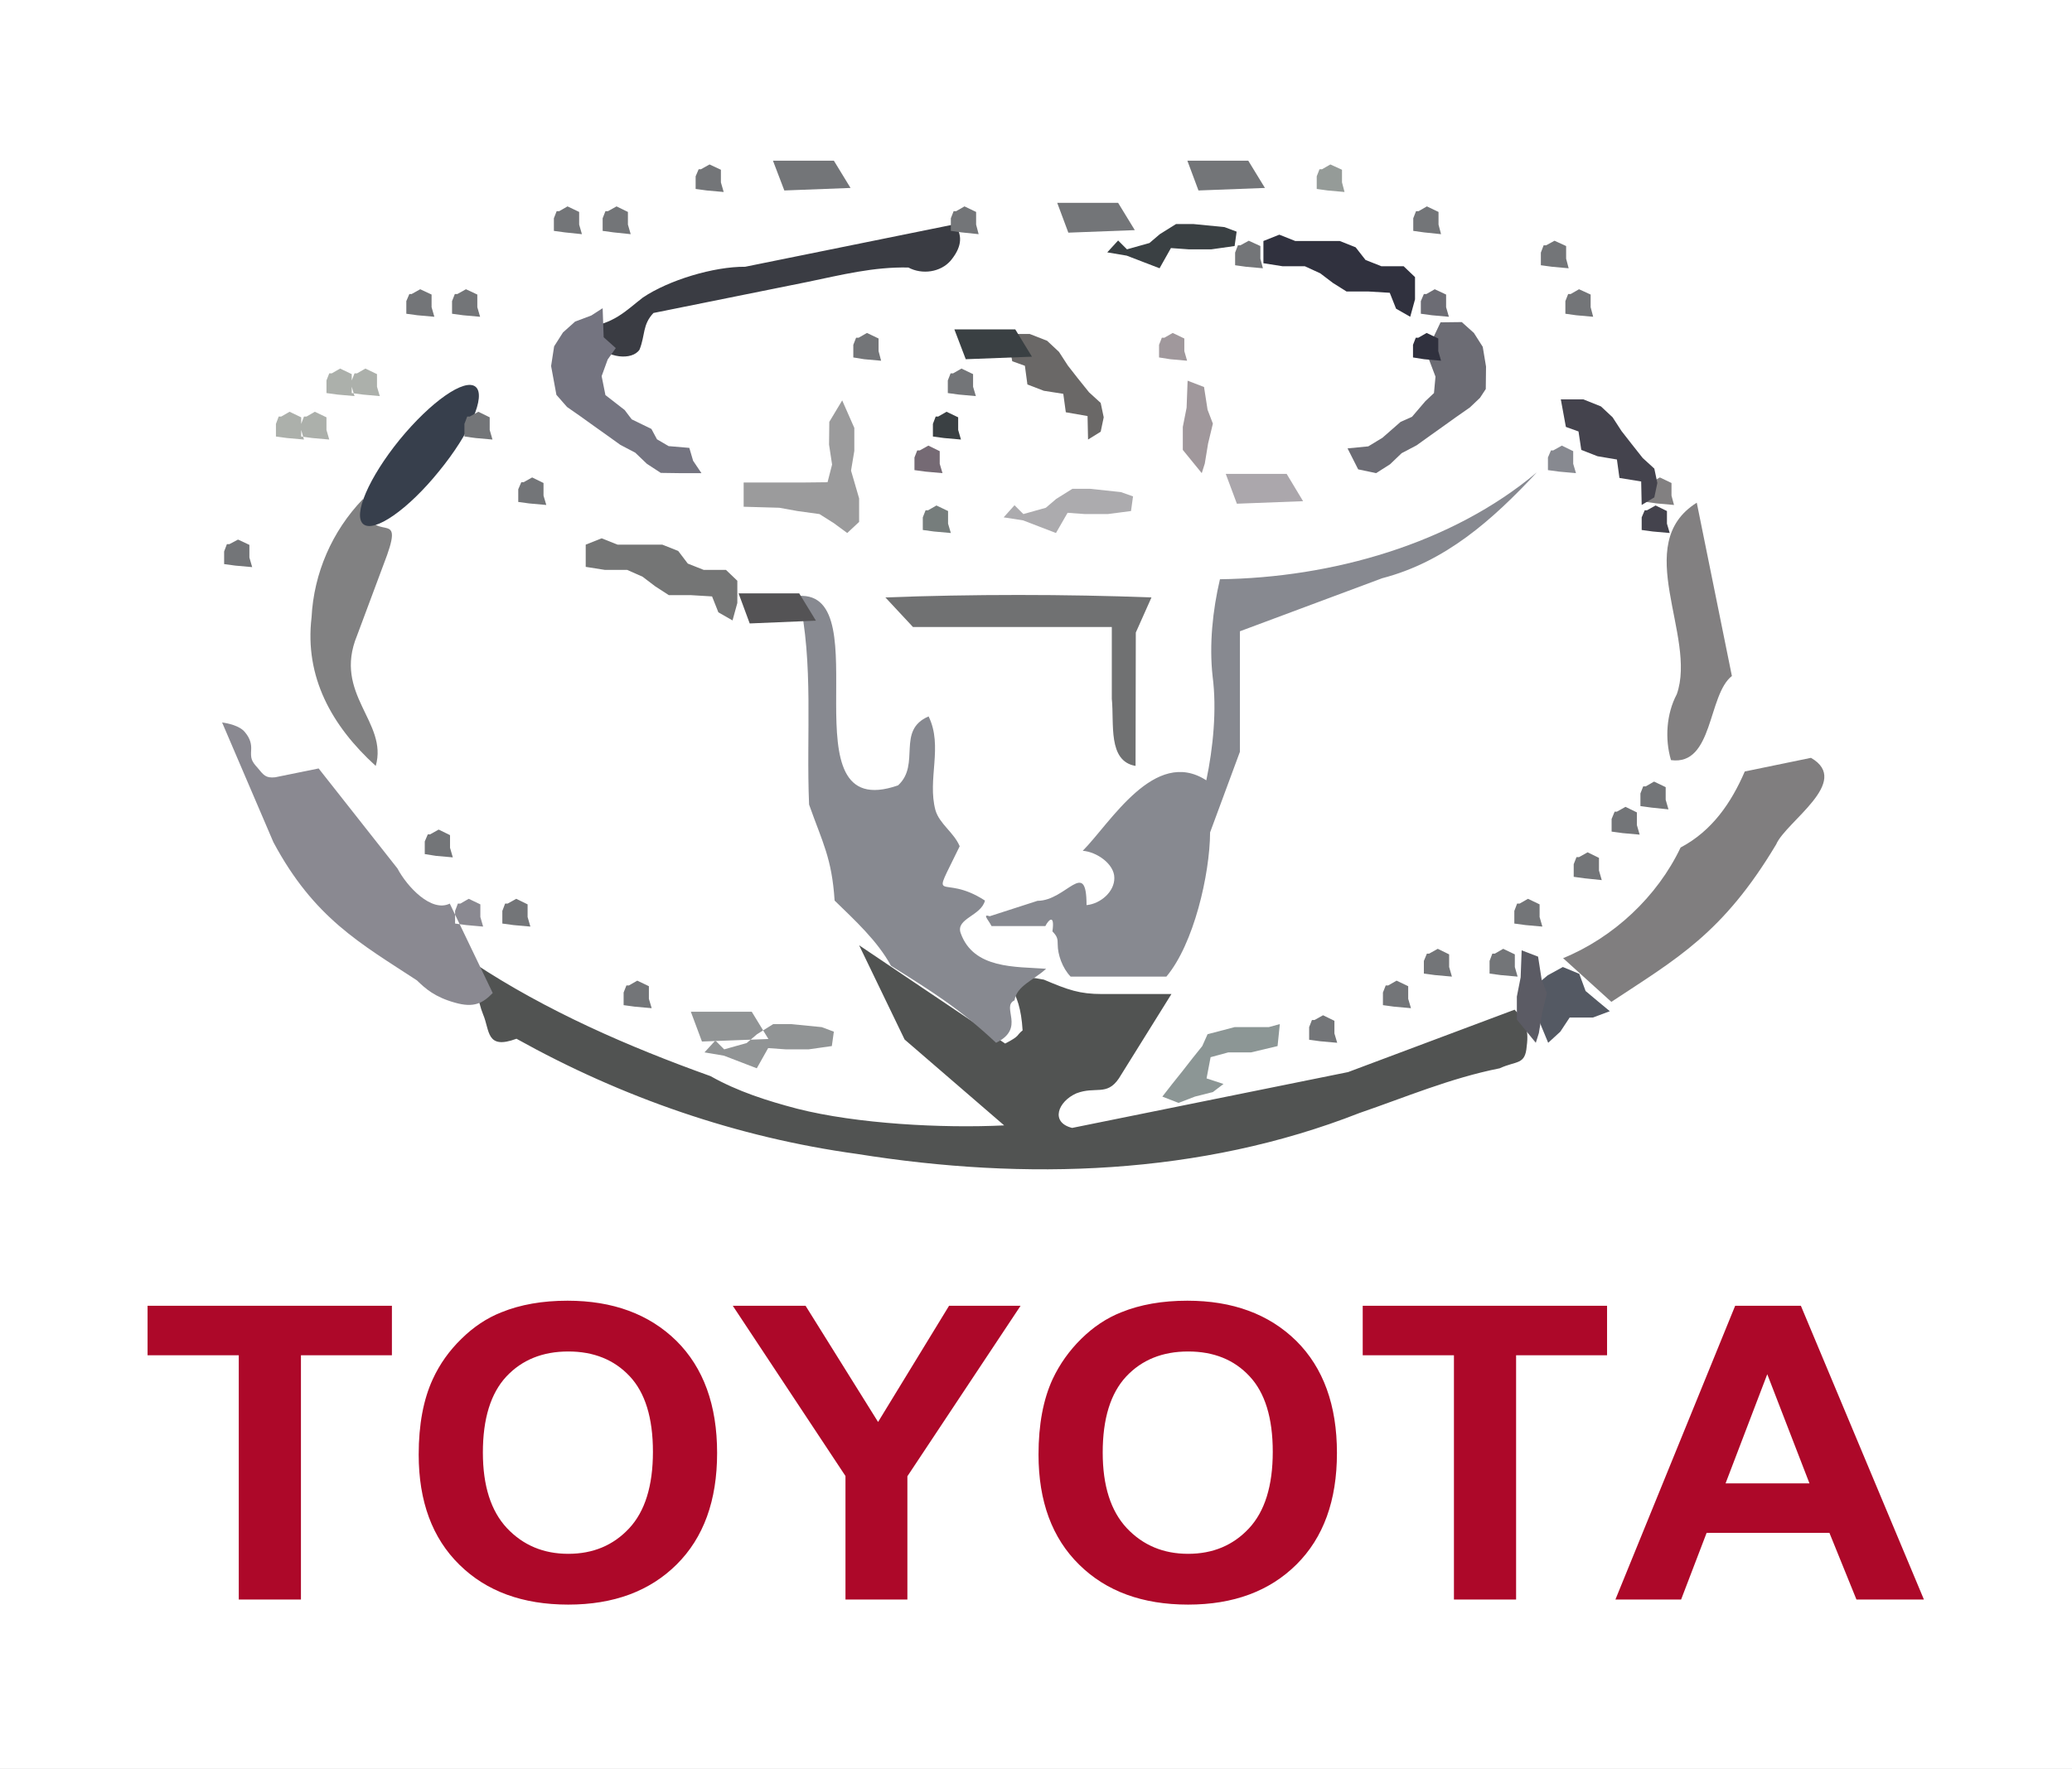
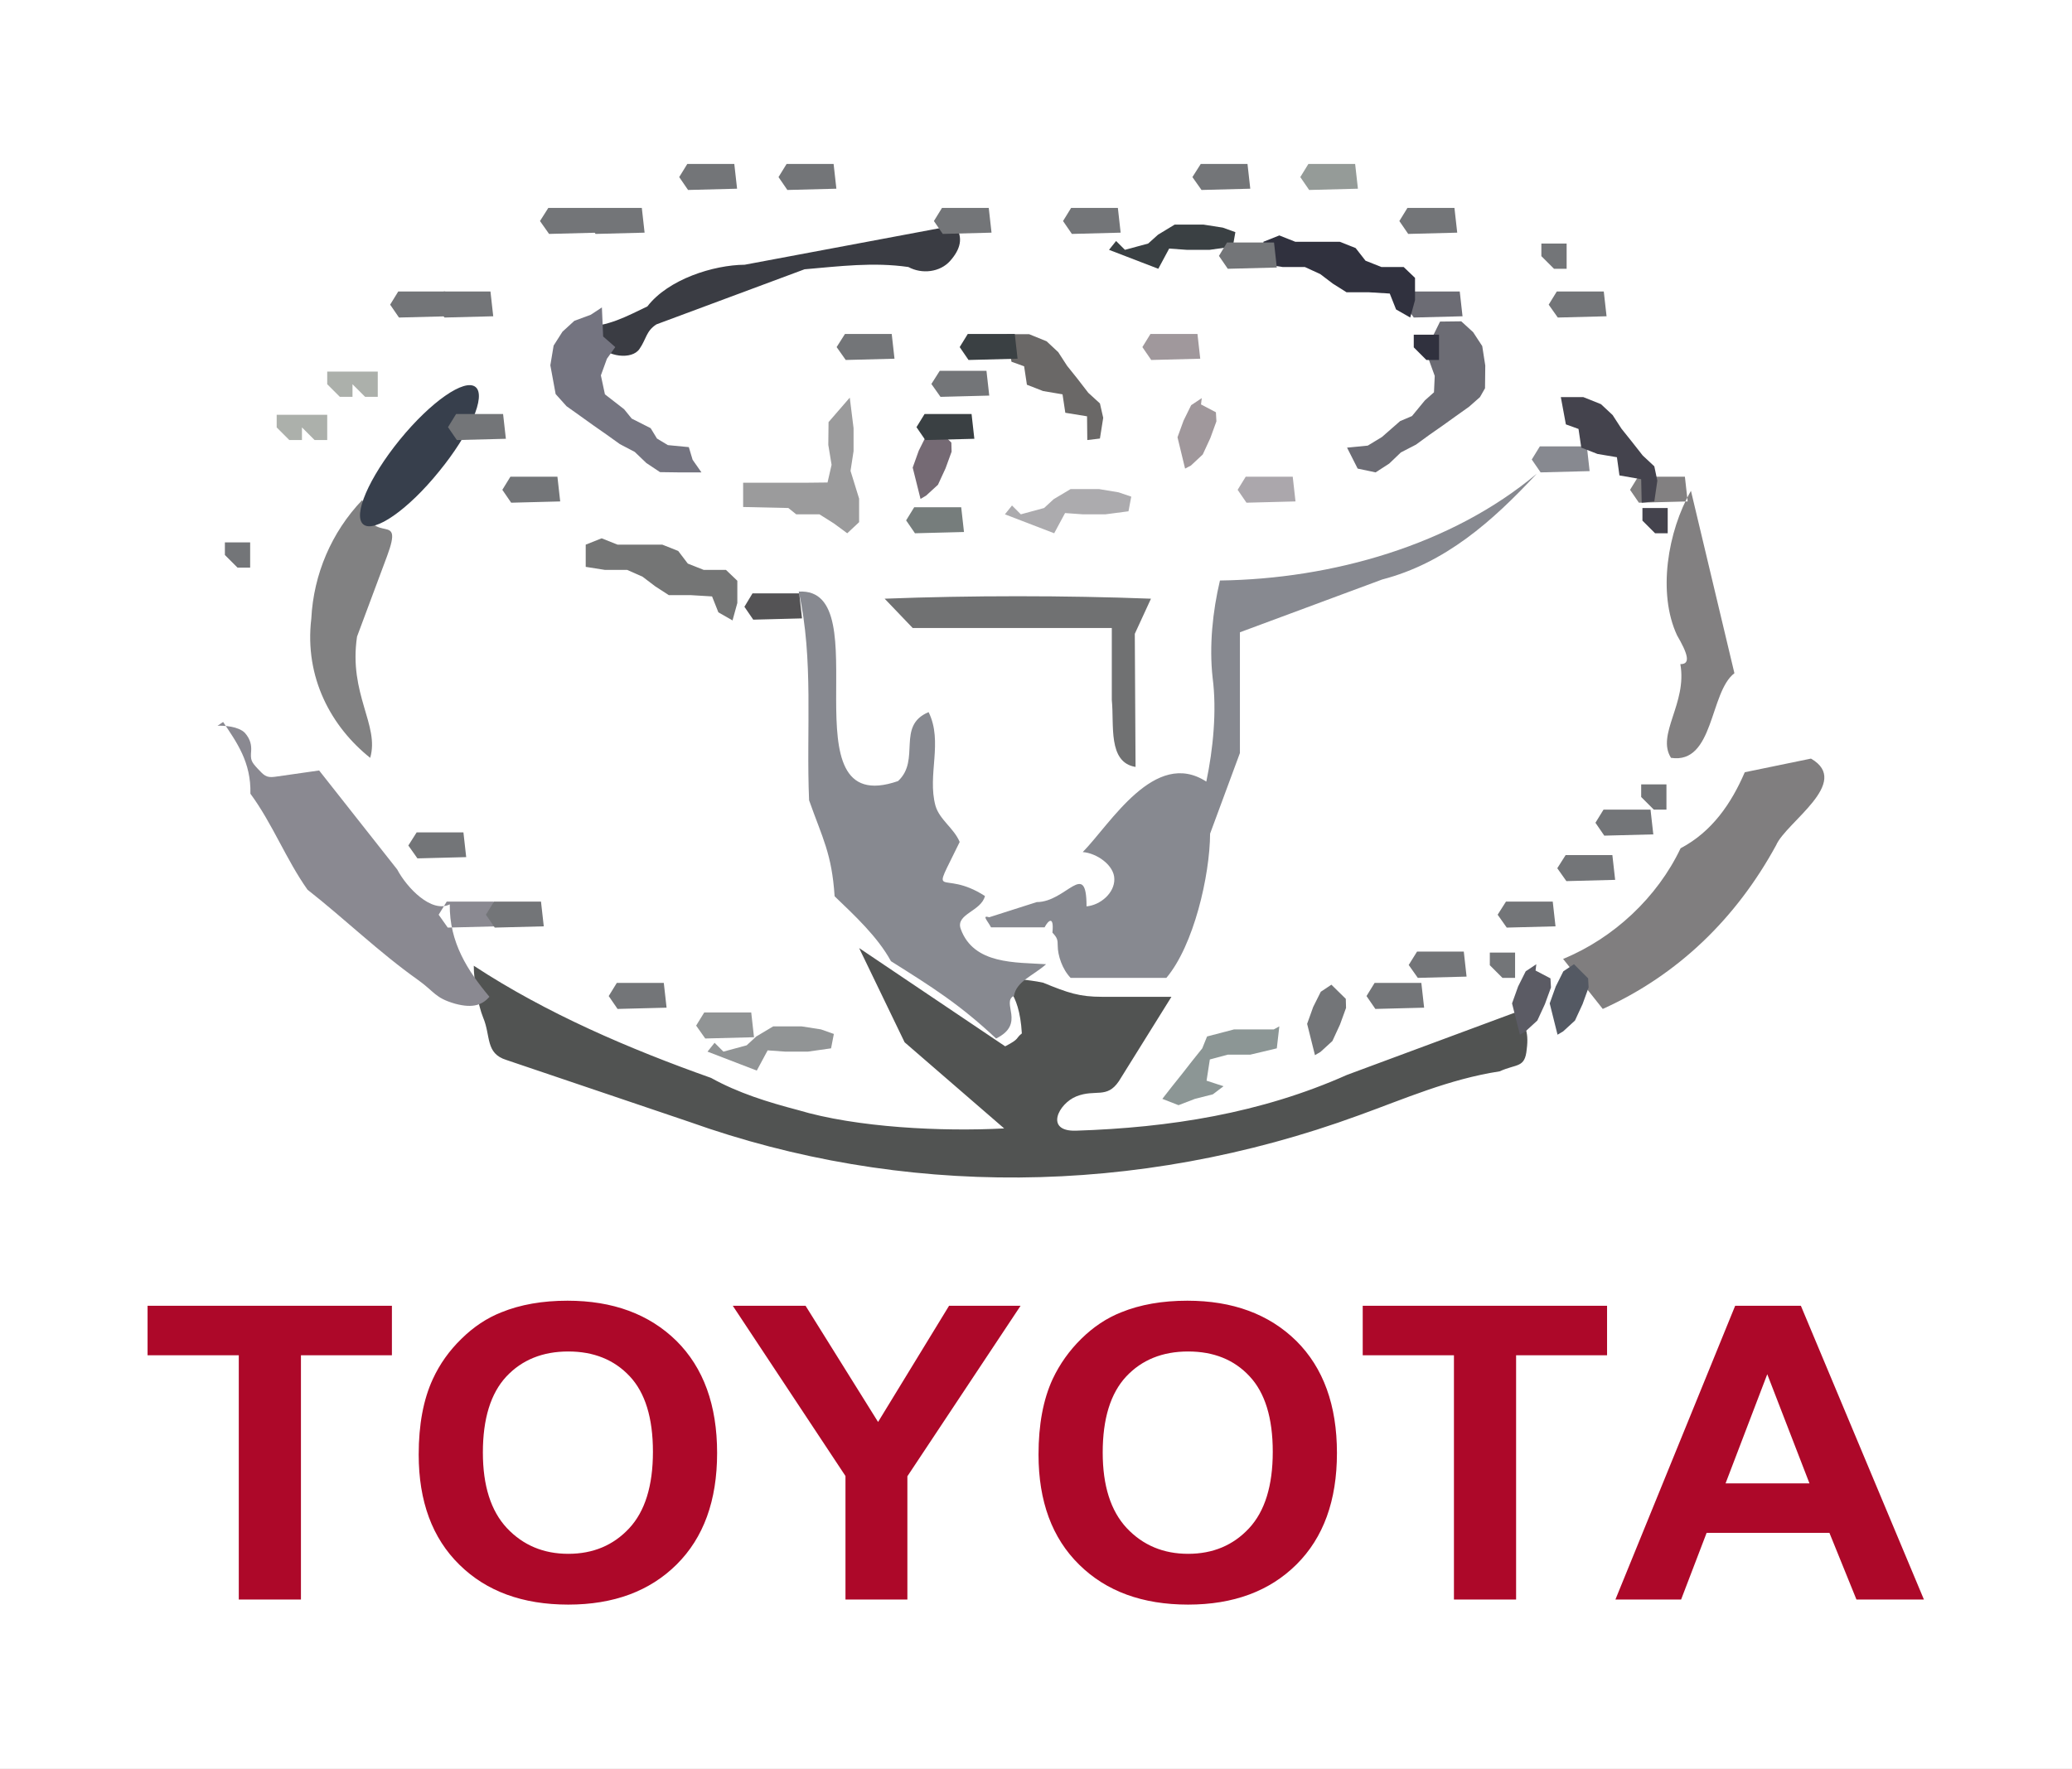
<svg xmlns="http://www.w3.org/2000/svg" viewBox="0 0 82 70" width="82" height="70">
  <rect width="100%" height="100%" fill="#ffffff" />
-   <path data-region="0" d="M47.44 6.36L49.40 6.36L50.06 7.44L47.43 7.54L46.99 6.36Z" fill="#737578" fill-rule="evenodd" />
-   <path data-region="1" d="M48.96 18.76L50.92 18.76L51.57 19.84L48.95 19.94L48.51 18.76Z" fill="#aba7ac" fill-rule="evenodd" />
-   <path data-region="2" d="M34.00 37.42L39.78 41.31C40.40 40.99 40.21 40.99 40.47 40.79C40.37 39.05 39.71 38.84 39.48 38.49C39.95 38.65 40.66 38.65 41.31 38.78C42.28 39.19 42.72 39.35 43.62 39.35L46.36 39.35L44.28 42.69C43.80 43.40 43.36 42.99 42.60 43.28C41.87 43.60 41.55 44.43 42.43 44.65L53.35 42.44L59.94 39.97C60.32 40.36 60.52 40.67 60.42 41.42C60.36 42.17 60.02 41.98 59.35 42.29C57.39 42.68 55.61 43.44 53.80 44.06C47.51 46.53 40.59 46.75 33.92 45.68C29.18 45.03 24.62 43.45 20.44 41.12C19.23 41.57 19.39 40.79 19.12 40.16C18.92 39.68 18.75 38.70 18.75 38.12C21.62 40.02 24.88 41.44 28.12 42.60C29.20 43.21 30.37 43.58 31.55 43.89C33.91 44.49 37.29 44.67 39.74 44.55L35.80 41.15L34.00 37.42Z" fill="#515352" fill-rule="evenodd" />
-   <path data-region="3" d="M31.61 23.59C34.88 23.39 30.98 32.68 35.54 31.09C36.45 30.26 35.46 28.91 36.75 28.36C37.33 29.55 36.69 30.84 37.02 32.07C37.18 32.62 37.75 32.95 37.98 33.50C36.78 35.99 37.23 34.51 38.98 35.65C38.83 36.26 37.81 36.36 38.02 36.94C38.53 38.37 40.20 38.26 41.40 38.35C40.90 38.81 40.24 39.02 40.15 39.60C39.60 39.86 40.61 40.70 39.42 41.28C37.97 39.92 36.88 39.25 35.26 38.23C34.73 37.25 33.82 36.42 33.03 35.65C32.92 33.96 32.55 33.35 32.02 31.85C31.90 29.06 32.21 26.30 31.61 23.59ZM39.24 36.66C39.11 36.40 38.86 36.17 39.17 36.27L41.06 35.66C42.20 35.66 43.00 33.94 43.00 35.83C43.55 35.78 44.11 35.30 44.10 34.75C44.10 34.20 43.40 33.72 42.85 33.68C43.95 32.57 45.70 29.57 47.74 30.89C48.01 29.61 48.16 28.08 47.99 26.78C47.85 25.53 47.99 24.16 48.28 22.93C52.70 22.87 57.44 21.54 60.82 18.70C59.06 20.59 57.20 22.24 54.70 22.89L49.07 24.99L49.07 29.76L47.89 32.95C47.88 34.62 47.24 37.38 46.16 38.66L42.37 38.66C42.04 38.32 41.86 37.78 41.86 37.40C41.86 37.15 41.84 37.07 41.65 36.87C41.75 36.17 41.50 36.40 41.37 36.66L39.24 36.66ZM61.38 17.83L61.47 17.83L61.81 17.64L62.26 17.86L62.26 18.36L62.37 18.73L61.70 18.67L61.26 18.61L61.26 18.11Z" fill="#878990" fill-rule="evenodd" />
-   <path data-region="4" d="M8.79 28.60C9.02 28.63 9.49 28.73 9.69 28.98C9.92 29.25 9.95 29.48 9.94 29.68C9.92 30.01 9.94 30.12 10.19 30.39C10.43 30.68 10.51 30.81 10.89 30.77L12.61 30.42L15.73 34.38C16.11 35.10 17.07 36.13 17.80 35.77L19.50 39.31C19.11 39.71 18.76 39.91 18.00 39.69C17.21 39.47 16.84 39.14 16.50 38.81C14.27 37.35 12.43 36.35 10.82 33.34L8.79 28.60ZM18.12 35.77L18.22 35.77L18.55 35.58L19.01 35.80L19.01 36.30L19.12 36.68L18.45 36.62L18.01 36.56L18.01 36.06Z" fill="#8a8991" fill-rule="evenodd" />
-   <path data-region="5" d="M71.67 30.00C73.30 30.94 70.68 32.52 70.29 33.43C68.18 36.96 66.34 37.96 63.77 39.66L61.86 37.93C63.86 37.11 65.59 35.49 66.51 33.55C67.76 32.89 68.52 31.77 69.05 30.54L71.67 30.00Z" fill="#807e7f" fill-rule="evenodd" />
-   <path data-region="6" d="M37.78 8.88C38.15 9.37 38.01 9.85 37.62 10.32C37.22 10.78 36.49 10.88 35.95 10.59C34.57 10.56 33.31 10.88 31.96 11.16L25.86 12.39C25.42 12.86 25.54 13.26 25.31 13.84C25.02 14.28 24.02 14.18 23.61 13.61L23.11 12.95C24.27 12.87 24.80 12.27 25.44 11.78C26.46 11.09 28.25 10.55 29.49 10.56L37.78 8.88Z" fill="#3a3c43" fill-rule="evenodd" />
-   <path data-region="7" d="M44.94 30.32C43.83 30.13 44.10 28.64 44.00 27.66L44.00 24.82L36.13 24.82L35.04 23.65C38.42 23.52 42.19 23.52 45.57 23.65L44.95 25.04L44.94 30.32Z" fill="#707172" fill-rule="evenodd" />
-   <path data-region="8" d="M65.26 19.09L65.36 19.09L65.69 18.90L66.15 19.12L66.15 19.62L66.25 19.99L65.58 19.93L65.15 19.87L65.15 19.37ZM68.54 26.76C67.58 27.51 67.81 30.32 66.13 30.09C65.88 29.25 65.95 28.25 66.36 27.48C67.17 25.18 64.53 21.54 67.15 19.90L68.54 26.76Z" fill="#828081" fill-rule="evenodd" />
-   <path data-region="9" d="M14.38 19.77L14.42 19.94C14.71 21.65 15.99 20.08 15.32 21.97L14.13 25.16C13.17 27.49 15.37 28.58 14.87 30.32C13.12 28.73 12.05 26.79 12.33 24.44C12.42 22.69 13.14 21.03 14.36 19.76Z" fill="#818182" fill-rule="evenodd" />
-   <path data-region="10" d="M53.33 17.75L54.15 17.67L54.71 17.33L55.43 16.70L55.88 16.50L56.41 15.88L56.75 15.56L56.81 14.91L56.56 14.25L56.24 13.79L56.72 13.37L57.01 12.76L57.85 12.75L58.33 13.18L58.68 13.73L58.81 14.51L58.80 15.40L58.57 15.75L58.17 16.13L57.64 16.50L57.11 16.88L56.59 17.25L56.06 17.63L55.47 17.94L55.01 18.38L54.46 18.73L53.75 18.58L53.33 17.75ZM56.35 11.64L56.45 11.64L56.78 11.45L57.23 11.66L57.23 12.16L57.34 12.54L56.67 12.48L56.23 12.42L56.23 11.92Z" fill="#6c6c74" fill-rule="evenodd" />
-   <path data-region="11" d="M21.93 13.71L22.28 13.16L22.76 12.73L23.40 12.49L23.85 12.20L23.89 13.35L24.37 13.78L24.05 14.23L23.81 14.89L23.96 15.64L24.72 16.23L25.00 16.60L25.78 16.98L26.00 17.39L26.46 17.66L27.28 17.73L27.43 18.24L27.76 18.73L26.86 18.73L26.15 18.72L25.60 18.36L25.14 17.92L24.55 17.61L24.02 17.23L23.50 16.86L22.97 16.48L22.44 16.11L22.02 15.63L21.81 14.49L21.93 13.71Z" fill="#747480" fill-rule="evenodd" />
-   <path data-region="12" d="M17.37 18.66C16.15 20.17 14.81 21.10 14.38 20.75C13.95 20.40 14.60 18.90 15.82 17.40C17.05 15.90 18.39 14.96 18.82 15.31C19.25 15.66 18.60 17.16 17.37 18.66Z" fill="#373f4c" fill-rule="evenodd" />
-   <path data-region="13" d="M61.77 15.81L62.66 15.81L63.36 16.09L63.82 16.52L64.17 17.06L64.56 17.56L65.01 18.13L65.47 18.55L65.59 19.12L65.47 19.69L64.97 19.99L64.95 19.06L64.09 18.92L63.99 18.19L63.22 18.06L62.58 17.81L62.47 17.08L61.97 16.90ZM65.09 20.20L65.18 20.20L65.52 20.01L65.97 20.23L65.97 20.73L66.08 21.10L65.41 21.04L64.97 20.98L64.97 20.48Z" fill="#44434d" fill-rule="evenodd" />
-   <path data-region="14" d="M50.00 9.54L50.63 9.29L51.26 9.54L52.14 9.54L53.02 9.54L53.65 9.79L54.04 10.29L54.67 10.54L55.55 10.54L56.00 10.97L56.00 11.85L55.81 12.54L55.25 12.22L55.00 11.59L54.17 11.54L53.29 11.54L52.75 11.20L52.25 10.82L51.64 10.54L50.76 10.54L50.00 10.42L50.00 9.54ZM56.03 13.37L56.13 13.37L56.46 13.18L56.92 13.40L56.92 13.90L57.03 14.28L56.36 14.22L55.92 14.15L55.92 13.65Z" fill="#30313e" fill-rule="evenodd" />
+   <path data-region="0" d="M47.52 6.49L49.37 6.49L49.48 7.47L47.55 7.52L47.19 7.01Z" fill="#737578" fill-rule="evenodd" />
+   <path data-region="1" d="M49.30 18.87L51.16 18.87L51.27 19.85L49.33 19.90L48.98 19.39Z" fill="#aba7ac" fill-rule="evenodd" />
+   <path data-region="2" d="M34.00 37.53L39.78 41.42C40.38 41.11 40.18 41.11 40.44 40.91C40.34 39.17 39.68 38.96 39.45 38.60C39.93 38.76 40.64 38.76 41.28 38.90C42.28 39.31 42.72 39.46 43.62 39.46L46.36 39.46L44.28 42.80C43.80 43.51 43.36 43.10 42.60 43.40C41.88 43.69 41.34 44.79 42.57 44.76C46.30 44.64 49.90 44.07 53.31 42.55L59.94 40.09C60.32 40.48 60.52 40.78 60.42 41.54C60.35 42.29 60.03 42.10 59.35 42.41C57.34 42.72 55.58 43.50 53.78 44.15C44.93 47.39 35.63 47.39 27.28 44.41L20.04 41.96C19.20 41.70 19.43 41.01 19.12 40.28C18.92 39.79 18.75 38.82 18.75 38.23C21.63 40.12 24.90 41.52 28.14 42.67C29.22 43.27 30.39 43.63 31.57 43.94C33.90 44.64 37.29 44.80 39.74 44.67L35.80 41.26L34.00 37.53Z" fill="#515352" fill-rule="evenodd" />
+   <path data-region="3" d="M31.61 23.42C34.88 23.22 30.98 32.50 35.54 30.92C36.45 30.08 35.46 28.73 36.75 28.19C37.33 29.37 36.69 30.67 37.02 31.89C37.18 32.45 37.75 32.78 37.98 33.33C36.78 35.81 37.23 34.34 38.98 35.47C38.83 36.08 37.81 36.18 38.02 36.77C38.53 38.19 40.20 38.09 41.40 38.17C40.88 38.63 40.22 38.85 40.13 39.42C39.60 39.68 40.61 40.53 39.42 41.11C37.97 39.75 36.88 39.07 35.26 38.05C34.73 37.08 33.82 36.24 33.03 35.48C32.92 33.79 32.55 33.18 32.02 31.68C31.90 28.89 32.21 26.12 31.61 23.42ZM39.22 36.71C39.08 36.44 38.84 36.22 39.15 36.31L41.03 35.71C42.20 35.71 43.00 33.99 43.00 35.88C43.55 35.83 44.11 35.35 44.10 34.80C44.10 34.25 43.40 33.77 42.85 33.73C43.95 32.61 45.70 29.62 47.74 30.94C48.01 29.66 48.16 28.13 47.99 26.83C47.85 25.58 47.99 24.20 48.28 22.98C52.70 22.92 57.44 21.59 60.82 18.75C59.06 20.64 57.20 22.29 54.70 22.94L49.07 25.03L49.07 29.81L47.89 33.00C47.88 34.67 47.24 37.43 46.16 38.71L42.37 38.71C42.04 38.37 41.86 37.82 41.86 37.44C41.86 37.20 41.84 37.12 41.65 36.92C41.72 36.22 41.48 36.44 41.34 36.71L39.22 36.71ZM60.94 17.67L62.80 17.67L62.91 18.65L60.97 18.70L60.62 18.19Z" fill="#878990" fill-rule="evenodd" />
+   <path data-region="4" d="M8.61 28.73C8.87 28.72 9.43 28.75 9.69 29.01C9.93 29.28 9.95 29.53 9.94 29.72C9.91 30.08 9.94 30.15 10.19 30.42C10.44 30.68 10.52 30.80 10.88 30.75L12.63 30.50L15.72 34.42C16.10 35.14 17.07 36.16 17.80 35.80C17.78 37.31 18.51 38.43 19.37 39.46C19.11 39.75 18.76 39.94 18.00 39.73C17.21 39.50 17.21 39.27 16.54 38.79C14.99 37.69 13.66 36.39 12.17 35.22C11.32 34.02 10.78 32.60 9.91 31.42C9.94 30.17 9.37 29.39 8.83 28.58ZM17.68 35.69L19.54 35.69L19.65 36.67L17.72 36.72L17.36 36.21Z" fill="#8a8991" fill-rule="evenodd" />
+   <path data-region="5" d="M71.67 30.03C73.30 30.97 70.68 32.55 70.29 33.46C68.72 36.34 66.42 38.59 63.43 39.94L61.86 37.96C63.86 37.14 65.59 35.52 66.51 33.58C67.76 32.92 68.52 31.80 69.05 30.57L71.67 30.03Z" fill="#807e7f" fill-rule="evenodd" />
+   <path data-region="6" d="M37.79 8.92C38.15 9.41 38.00 9.88 37.60 10.33C37.20 10.78 36.48 10.86 35.95 10.57C34.56 10.37 33.24 10.54 31.84 10.66L25.98 12.84C25.57 13.10 25.58 13.42 25.31 13.81C25.02 14.25 24.02 14.15 23.61 13.58L23.09 12.93C24.06 12.94 24.82 12.51 25.62 12.13C26.45 11.05 28.24 10.49 29.47 10.48L37.79 8.92Z" fill="#3a3c43" fill-rule="evenodd" />
+   <path data-region="7" d="M44.94 30.36C43.83 30.18 44.10 28.68 44.00 27.71L44.00 24.86L36.12 24.86L35.01 23.70C38.39 23.57 42.17 23.57 45.55 23.70L44.91 25.09L44.94 30.36Z" fill="#707172" fill-rule="evenodd" />
+   <path data-region="8" d="M64.83 18.87L66.68 18.87L66.79 19.85L64.86 19.90L64.51 19.39ZM68.64 26.65C67.65 27.40 67.84 30.26 66.13 30.00C65.54 29.07 66.78 27.84 66.50 26.29C66.94 26.30 66.77 25.84 66.37 25.15C65.59 23.48 66.00 21.03 66.92 19.43L68.64 26.65Z" fill="#828081" fill-rule="evenodd" />
+   <path data-region="9" d="M14.35 19.82L14.41 19.98C14.72 21.69 16.01 20.15 15.32 22.01L14.13 25.20C13.79 27.48 15.03 28.71 14.65 30.00C13.12 28.78 12.04 26.83 12.32 24.49C12.41 22.73 13.12 21.07 14.33 19.80Z" fill="#818182" fill-rule="evenodd" />
+   <path data-region="10" d="M53.31 17.72L54.13 17.64L54.69 17.30L55.41 16.67L55.88 16.47L56.39 15.85L56.75 15.53L56.78 14.88L56.54 14.22L56.22 13.76L56.69 13.34L56.99 12.73L57.83 12.72L58.30 13.15L58.66 13.70L58.78 14.47L58.77 15.37L58.57 15.72L58.14 16.10L57.62 16.47L57.09 16.85L56.56 17.22L56.04 17.60L55.44 17.91L54.98 18.35L54.44 18.70L53.73 18.55L53.31 17.72ZM55.92 11.54L57.77 11.54L57.88 12.52L55.95 12.57L55.59 12.06Z" fill="#6c6c74" fill-rule="evenodd" />
+   <path data-region="11" d="M21.91 13.68L22.26 13.13L22.73 12.70L23.38 12.46L23.82 12.17L23.87 13.32L24.35 13.74L24.02 14.20L23.78 14.86L23.94 15.61L24.70 16.20L25.00 16.57L25.75 16.95L26.00 17.36L26.43 17.62L27.26 17.70L27.41 18.20L27.76 18.70L26.86 18.70L26.12 18.69L25.58 18.33L25.12 17.89L24.53 17.58L24.00 17.20L23.47 16.83L22.94 16.45L22.42 16.08L21.99 15.60L21.78 14.46L21.91 13.68Z" fill="#747480" fill-rule="evenodd" />
+   <path data-region="12" d="M17.37 18.67C16.15 20.18 14.81 21.11 14.38 20.76C13.95 20.41 14.60 18.91 15.82 17.41C17.05 15.90 18.39 14.97 18.82 15.32C19.25 15.67 18.60 17.17 17.37 18.67Z" fill="#373f4c" fill-rule="evenodd" />
+   <path data-region="13" d="M61.77 15.72L62.66 15.72L63.36 16.00L63.82 16.43L64.17 16.97L64.57 17.47L65.01 18.03L65.47 18.46L65.59 19.03L65.47 19.85L64.97 19.90L64.95 18.97L64.09 18.82L63.99 18.10L63.22 17.97L62.58 17.72L62.47 16.98L61.97 16.80ZM65.00 20.11L65.50 20.11L66.00 20.11L66.00 20.61L66.00 21.11L65.50 21.11L65.25 20.86L65.00 20.61L65.00 20.11Z" fill="#44434d" fill-rule="evenodd" />
+   <path data-region="14" d="M50.00 9.57L50.63 9.32L51.26 9.57L52.14 9.57L53.02 9.57L53.65 9.82L54.04 10.32L54.67 10.57L55.55 10.57L56.00 11.00L56.00 11.88L55.81 12.57L55.25 12.25L55.00 11.62L54.17 11.57L53.29 11.57L52.75 11.23L52.25 10.85L51.64 10.57L50.76 10.57L50.00 10.45L50.00 9.57ZM55.95 13.25L56.45 13.25L56.95 13.25L56.95 13.75L56.95 14.25L56.45 14.25L56.20 14.00L55.95 13.75L55.95 13.25Z" fill="#30313e" fill-rule="evenodd" />
  <path data-region="15" d="M23.18 21.56L23.81 21.31L24.44 21.56L25.32 21.56L26.21 21.56L26.84 21.81L27.22 22.31L27.85 22.56L28.73 22.56L29.18 22.99L29.18 23.87L28.99 24.56L28.43 24.24L28.18 23.61L27.35 23.56L26.47 23.56L25.93 23.21L25.43 22.83L24.82 22.56L23.94 22.56L23.18 22.44L23.18 21.56Z" fill="#747575" fill-rule="evenodd" />
-   <path data-region="16" d="M29.43 19.10L31.27 19.10L31.84 19.10L32.75 19.09L32.93 18.39L32.81 17.60L32.82 16.70L33.33 15.85L33.81 16.94L33.81 17.85L33.68 18.63L34.00 19.73L34.00 20.66L33.53 21.10L33.00 20.71L32.43 20.35L31.56 20.23L30.84 20.10L29.43 20.06L29.43 19.10Z" fill="#9b9b9c" fill-rule="evenodd" />
-   <path data-region="17" d="M39.86 13.22L40.75 13.22L41.44 13.49L41.91 13.93L42.26 14.47L42.65 14.97L43.10 15.53L43.56 15.95L43.68 16.52L43.56 17.09L43.06 17.40L43.04 16.47L42.18 16.32L42.08 15.59L41.31 15.47L40.66 15.22L40.56 14.48L40.06 14.30Z" fill="#6a6867" fill-rule="evenodd" />
-   <path data-region="18" d="M44.25 9.52L44.60 9.87L45.49 9.62L45.90 9.27L46.54 8.87L47.24 8.87L48.46 8.99L48.94 9.17L48.86 9.74L47.94 9.87L47.04 9.87L46.34 9.82L45.89 10.62L45.24 10.37L44.59 10.12L43.82 9.99Z" fill="#3a4043" fill-rule="evenodd" />
-   <path data-region="19" d="M27.79 40.05L29.75 40.05L30.41 41.13L27.78 41.23L27.34 40.05ZM28.31 41.19L28.66 41.54L29.55 41.29L29.96 40.94L30.60 40.54L31.30 40.54L32.52 40.66L33.00 40.84L32.92 41.41L32.00 41.54L31.10 41.54L30.40 41.49L29.95 42.29L29.30 42.04L28.65 41.79L27.88 41.66Z" fill="#919495" fill-rule="evenodd" />
-   <path data-region="20" d="M46.00 43.41L46.39 42.91L46.79 42.41L47.18 41.91L47.58 41.41L47.79 40.94L48.86 40.66L49.51 40.66L50.21 40.66L50.65 40.54L50.56 41.41L49.51 41.66L48.61 41.66L47.91 41.85L47.75 42.69L48.42 42.91L48.00 43.23L47.29 43.41L46.64 43.66L46.00 43.41Z" fill="#8c9695" fill-rule="evenodd" />
-   <path data-region="21" d="M60.75 39.03L61.25 38.61L61.85 38.28L62.50 38.55L62.75 39.23L63.25 39.65L63.71 40.03L63.04 40.28L62.12 40.28L61.75 40.84L61.27 41.28L61.00 40.63L60.75 39.96L60.75 39.03Z" fill="#545963" fill-rule="evenodd" />
-   <path data-region="22" d="M45.98 13.37L46.08 13.37L46.41 13.18L46.87 13.40L46.87 13.90L46.98 14.28L46.31 14.22L45.87 14.15L45.87 13.65ZM47.00 15.07L47.65 15.32L47.79 16.22L48.00 16.77L47.81 17.56L47.68 18.35L47.56 18.73L46.81 17.81L46.81 16.90L46.96 16.14L47.00 15.07Z" fill="#a0989c" fill-rule="evenodd" />
-   <path data-region="23" d="M40.15 20.00L40.50 20.35L41.39 20.10L41.80 19.75L42.44 19.35L43.14 19.35L44.36 19.48L44.84 19.65L44.76 20.23L43.84 20.35L42.94 20.35L42.25 20.30L41.79 21.10L41.14 20.85L40.49 20.60L39.72 20.48Z" fill="#acabae" fill-rule="evenodd" />
-   <path data-region="24" d="M42.29 8.03L44.25 8.03L44.91 9.11L42.28 9.21L41.84 8.03Z" fill="#737578" fill-rule="evenodd" />
-   <path data-region="25" d="M11.03 16.49L11.13 16.49L11.46 16.30L11.92 16.52L11.92 17.02L12.03 17.40L11.36 17.34L10.92 17.28L10.92 16.78ZM12.03 16.49L12.13 16.49L12.46 16.30L12.92 16.52L12.92 17.02L13.03 17.40L12.36 17.34L11.92 17.28L11.92 16.78ZM13.03 14.78L13.13 14.78L13.46 14.59L13.92 14.81L13.92 15.31L14.03 15.68L13.36 15.62L12.92 15.56L12.92 15.06ZM14.03 14.78L14.13 14.78L14.46 14.59L14.92 14.81L14.92 15.31L15.03 15.68L14.36 15.62L13.92 15.56L13.92 15.06Z" fill="#acb0ab" fill-rule="evenodd" />
-   <path data-region="26" d="M31.05 6.36L33.00 6.36L33.66 7.44L31.04 7.54L30.59 6.36Z" fill="#737578" fill-rule="evenodd" />
-   <path data-region="27" d="M29.68 23.49L31.63 23.49L32.29 24.57L29.67 24.68L29.23 23.49Z" fill="#545355" fill-rule="evenodd" />
-   <path data-region="28" d="M36.30 17.83L36.40 17.83L36.74 17.64L37.19 17.86L37.19 18.36L37.30 18.73L36.63 18.67L36.19 18.61L36.19 18.11Z" fill="#756a74" fill-rule="evenodd" />
-   <path data-region="29" d="M51.92 40.38L52.02 40.38L52.36 40.19L52.81 40.41L52.81 40.91L52.92 41.28L52.25 41.22L51.81 41.16L51.81 40.66Z" fill="#737578" fill-rule="evenodd" />
-   <path data-region="30" d="M38.23 13.04L40.18 13.04L40.84 14.12L38.22 14.22L37.77 13.04Z" fill="#3a4043" fill-rule="evenodd" />
-   <path data-region="31" d="M20.63 19.09L20.72 19.09L21.06 18.90L21.51 19.12L21.51 19.62L21.62 19.99L20.95 19.93L20.51 19.87L20.51 19.37Z" fill="#737578" fill-rule="evenodd" />
-   <path data-region="32" d="M60.22 37.62L60.87 37.87L61.01 38.77L61.22 39.32L61.03 40.11L60.90 40.90L60.78 41.28L60.03 40.36L60.03 39.45L60.18 38.69L60.22 37.62Z" fill="#5b5b64" fill-rule="evenodd" />
-   <path data-region="33" d="M52.22 6.70L52.32 6.70L52.65 6.51L53.11 6.72L53.11 7.22L53.21 7.60L52.54 7.54L52.11 7.48L52.11 6.98Z" fill="#959b98" fill-rule="evenodd" />
-   <path data-region="34" d="M33.88 13.37L33.98 13.37L34.31 13.18L34.77 13.40L34.77 13.90L34.87 14.28L34.20 14.22L33.77 14.15L33.77 13.65Z" fill="#737578" fill-rule="evenodd" />
-   <path data-region="35" d="M61.09 9.71L61.19 9.71L61.52 9.53L61.98 9.74L61.98 10.24L62.08 10.62L61.42 10.56L60.98 10.50L60.98 10.00ZM62.06 11.64L62.16 11.64L62.49 11.45L62.95 11.66L62.95 12.16L63.05 12.54L62.38 12.48L61.95 12.42L61.95 11.92Z" fill="#737578" fill-rule="evenodd" />
-   <path data-region="36" d="M59.06 37.75L59.16 37.75L59.49 37.56L59.95 37.78L59.95 38.28L60.06 38.66L59.39 38.60L58.95 38.54L58.95 38.04ZM60.04 35.77L60.14 35.77L60.47 35.58L60.93 35.80L60.93 36.30L61.04 36.68L60.37 36.62L59.93 36.56L59.93 36.06Z" fill="#737578" fill-rule="evenodd" />
-   <path data-region="37" d="M48.99 9.71L49.09 9.71L49.42 9.53L49.88 9.74L49.88 10.24L49.98 10.62L49.31 10.56L48.88 10.50L48.88 10.00Z" fill="#737578" fill-rule="evenodd" />
-   <path data-region="38" d="M36.63 20.20L36.73 20.20L37.06 20.01L37.52 20.23L37.52 20.73L37.63 21.10L36.96 21.04L36.52 20.98L36.52 20.48Z" fill="#767d7c" fill-rule="evenodd" />
-   <path data-region="39" d="M8.98 21.54L9.08 21.54L9.42 21.36L9.87 21.57L9.87 22.07L9.98 22.45L9.31 22.39L8.87 22.33L8.87 21.83Z" fill="#737578" fill-rule="evenodd" />
-   <path data-region="40" d="M63.90 32.13L63.99 32.13L64.33 31.94L64.78 32.16L64.78 32.66L64.89 33.04L64.22 32.98L63.78 32.92L63.78 32.42ZM65.03 31.13L65.13 31.13L65.46 30.94L65.92 31.16L65.92 31.66L66.03 32.04L65.36 31.97L64.92 31.91L64.92 31.41Z" fill="#737578" fill-rule="evenodd" />
-   <path data-region="41" d="M37.62 14.78L37.72 14.78L38.05 14.59L38.51 14.81L38.51 15.31L38.62 15.68L37.95 15.62L37.51 15.56L37.51 15.06Z" fill="#737578" fill-rule="evenodd" />
-   <path data-region="42" d="M56.47 37.75L56.56 37.75L56.90 37.56L57.35 37.78L57.35 38.28L57.46 38.66L56.79 38.60L56.35 38.54L56.35 38.04Z" fill="#737578" fill-rule="evenodd" />
-   <path data-region="43" d="M18.49 16.49L18.59 16.49L18.93 16.30L19.38 16.52L19.38 17.02L19.49 17.40L18.82 17.34L18.38 17.28L18.38 16.78Z" fill="#737578" fill-rule="evenodd" />
-   <path data-region="44" d="M27.65 6.70L27.74 6.70L28.08 6.51L28.53 6.72L28.53 7.22L28.64 7.60L27.97 7.54L27.53 7.48L27.53 6.98Z" fill="#737578" fill-rule="evenodd" />
-   <path data-region="45" d="M37.74 8.36L37.84 8.36L38.17 8.17L38.63 8.39L38.63 8.89L38.73 9.27L38.06 9.20L37.63 9.14L37.63 8.64Z" fill="#737578" fill-rule="evenodd" />
-   <path data-region="46" d="M56.04 8.36L56.14 8.36L56.47 8.17L56.93 8.39L56.93 8.89L57.03 9.27L56.36 9.20L55.93 9.14L55.93 8.64Z" fill="#737578" fill-rule="evenodd" />
-   <path data-region="47" d="M54.84 39.01L54.94 39.01L55.27 38.82L55.73 39.04L55.73 39.54L55.84 39.91L55.17 39.85L54.73 39.79L54.73 39.29Z" fill="#737578" fill-rule="evenodd" />
-   <path data-region="48" d="M23.96 8.36L24.06 8.36L24.40 8.17L24.85 8.39L24.85 8.89L24.96 9.27L24.29 9.20L23.85 9.14L23.85 8.64Z" fill="#737578" fill-rule="evenodd" />
-   <path data-region="49" d="M22.03 8.36L22.13 8.36L22.46 8.17L22.92 8.39L22.92 8.89L23.03 9.27L22.36 9.20L21.92 9.14L21.92 8.64Z" fill="#737578" fill-rule="evenodd" />
-   <path data-region="50" d="M18.00 11.64L18.10 11.64L18.44 11.45L18.89 11.66L18.89 12.16L19.00 12.54L18.33 12.48L17.89 12.42L17.89 11.92Z" fill="#737578" fill-rule="evenodd" />
-   <path data-region="51" d="M16.20 11.64L16.29 11.64L16.63 11.45L17.08 11.66L17.08 12.16L17.19 12.54L16.52 12.48L16.08 12.42L16.08 11.92Z" fill="#737578" fill-rule="evenodd" />
-   <path data-region="52" d="M16.93 33.03L17.02 33.03L17.36 32.84L17.81 33.06L17.81 33.56L17.92 33.94L17.25 33.88L16.81 33.81L16.81 33.31Z" fill="#737578" fill-rule="evenodd" />
-   <path data-region="53" d="M62.39 33.93L62.49 33.93L62.83 33.74L63.28 33.96L63.28 34.46L63.39 34.84L62.72 34.77L62.28 34.71L62.28 34.21Z" fill="#737578" fill-rule="evenodd" />
-   <path data-region="54" d="M19.99 35.77L20.09 35.77L20.43 35.58L20.88 35.80L20.88 36.30L20.99 36.68L20.32 36.62L19.88 36.56L19.88 36.06Z" fill="#737578" fill-rule="evenodd" />
-   <path data-region="55" d="M24.79 39.01L24.89 39.01L25.22 38.82L25.68 39.04L25.68 39.54L25.79 39.91L25.12 39.85L24.68 39.79L24.68 39.29Z" fill="#737578" fill-rule="evenodd" />
-   <path data-region="56" d="M37.03 16.49L37.13 16.49L37.46 16.30L37.92 16.52L37.92 17.02L38.03 17.40L37.36 17.34L36.92 17.28L36.92 16.78Z" fill="#3a4043" fill-rule="evenodd" />
+   <path data-region="16" d="M29.41 19.11L31.24 19.11L31.84 19.11L32.75 19.10L32.91 18.40L32.78 17.61L32.79 16.71L33.63 15.74L33.78 16.95L33.78 17.86L33.66 18.64L34.00 19.74L34.00 20.67L33.53 21.11L33.00 20.72L32.43 20.36L31.51 20.36L31.20 20.11L29.41 20.07L29.41 19.11Z" fill="#9b9b9c" fill-rule="evenodd" />
+   <path data-region="17" d="M39.84 13.23L40.73 13.23L41.42 13.51L41.88 13.94L42.23 14.48L42.63 14.98L43.07 15.55L43.53 15.97L43.66 16.54L43.53 17.36L43.03 17.42L43.02 16.48L42.16 16.34L42.05 15.61L41.28 15.48L40.64 15.23L40.53 14.50L40.03 14.32Z" fill="#6a6867" fill-rule="evenodd" />
+   <path data-region="18" d="M44.17 9.54L44.52 9.89L45.44 9.64L45.83 9.29L46.49 8.89L47.62 8.89L48.39 9.01L48.89 9.19L48.79 9.76L47.87 9.89L46.97 9.89L46.27 9.84L45.84 10.64L45.19 10.39L44.54 10.14L43.89 9.89Z" fill="#3a4043" fill-rule="evenodd" />
+   <path data-region="19" d="M27.87 40.08L29.73 40.08L29.84 41.06L27.91 41.11L27.55 40.60ZM28.28 41.28L28.63 41.63L29.55 41.38L29.93 41.03L30.60 40.63L31.72 40.63L32.49 40.75L33.00 40.93L32.89 41.50L31.97 41.63L31.08 41.63L30.38 41.58L29.95 42.38L29.30 42.13L28.65 41.88L28.00 41.63Z" fill="#919495" fill-rule="evenodd" />
+   <path data-region="20" d="M46.00 43.50L46.39 43.00L46.79 42.50L47.18 42.00L47.58 41.50L47.77 41.03L48.84 40.75L49.74 40.75L50.41 40.75L50.63 40.63L50.53 41.50L49.48 41.75L48.59 41.75L47.88 41.94L47.75 42.78L48.42 43.00L48.00 43.32L47.29 43.50L46.64 43.75L46.00 43.50Z" fill="#8c9695" fill-rule="evenodd" />
+   <path data-region="21" d="M61.33 39.72L61.57 39.05L61.87 38.45L62.29 38.17L62.85 38.73L62.87 39.09L62.63 39.75L62.33 40.40L61.86 40.83L61.64 40.96L61.33 39.72Z" fill="#545963" fill-rule="evenodd" />
+   <path data-region="22" d="M45.53 13.22L47.39 13.22L47.50 14.20L45.56 14.25L45.21 13.74ZM47.53 16.01L48.12 16.32L48.14 16.68L47.90 17.34L47.60 17.99L47.13 18.43L46.90 18.55L46.60 17.31L46.84 16.65L47.14 16.04L47.56 15.76Z" fill="#a0989c" fill-rule="evenodd" />
+   <path data-region="23" d="M40.05 20.01L40.40 20.36L41.32 20.11L41.70 19.76L42.37 19.36L43.49 19.36L44.27 19.49L44.77 19.66L44.66 20.24L43.75 20.36L42.85 20.36L42.15 20.31L41.72 21.11L41.07 20.86L40.42 20.61L39.77 20.36Z" fill="#acabae" fill-rule="evenodd" />
+   <path data-region="24" d="M42.39 8.23L44.24 8.23L44.35 9.21L42.42 9.26L42.07 8.75Z" fill="#737578" fill-rule="evenodd" />
+   <path data-region="25" d="M10.95 16.42L11.45 16.42L11.95 16.42L11.95 16.92L11.95 17.42L11.45 17.42L11.20 17.17L10.95 16.92L10.95 16.42ZM11.95 16.42L12.45 16.42L12.95 16.42L12.95 16.92L12.95 17.42L12.45 17.42L12.20 17.17L11.95 16.92L11.95 16.42ZM12.95 14.71L13.45 14.71L13.95 14.71L13.95 15.21L13.95 15.71L13.45 15.71L13.20 15.46L12.95 15.21L12.95 14.71ZM13.95 14.71L14.45 14.71L14.95 14.71L14.95 15.21L14.95 15.71L14.45 15.71L14.20 15.46L13.95 15.21L13.95 14.71Z" fill="#acb0ab" fill-rule="evenodd" />
+   <path data-region="26" d="M31.13 6.49L32.99 6.49L33.10 7.47L31.16 7.52L30.81 7.01Z" fill="#737578" fill-rule="evenodd" />
+   <path data-region="27" d="M29.78 23.49L31.63 23.49L31.74 24.48L29.81 24.53L29.46 24.02Z" fill="#545355" fill-rule="evenodd" />
+   <path data-region="28" d="M36.12 18.51L36.36 17.84L36.66 17.24L37.08 16.96L37.65 17.52L37.66 17.88L37.42 18.54L37.12 19.19L36.65 19.62L36.43 19.75L36.12 18.51Z" fill="#756a74" fill-rule="evenodd" />
+   <path data-region="29" d="M51.73 40.53L51.97 39.86L52.27 39.26L52.69 38.98L53.26 39.54L53.27 39.90L53.03 40.56L52.73 41.21L52.26 41.64L52.04 41.77L51.73 40.53Z" fill="#737578" fill-rule="evenodd" />
+   <path data-region="30" d="M38.30 13.22L40.16 13.22L40.27 14.20L38.33 14.25L37.98 13.74Z" fill="#3a4043" fill-rule="evenodd" />
+   <path data-region="31" d="M20.20 18.87L22.06 18.87L22.17 19.85L20.23 19.90L19.88 19.39Z" fill="#737578" fill-rule="evenodd" />
+   <path data-region="32" d="M60.77 38.42L61.36 38.73L61.38 39.09L61.14 39.75L60.84 40.40L60.37 40.83L60.15 40.96L59.84 39.72L60.08 39.05L60.38 38.45L60.80 38.17Z" fill="#5b5b64" fill-rule="evenodd" />
+   <path data-region="33" d="M51.78 6.49L53.63 6.49L53.74 7.47L51.81 7.52L51.46 7.01Z" fill="#959b98" fill-rule="evenodd" />
+   <path data-region="34" d="M33.44 13.22L35.29 13.22L35.40 14.20L33.47 14.25L33.11 13.74Z" fill="#737578" fill-rule="evenodd" />
+   <path data-region="35" d="M61.00 9.64L61.50 9.64L62.00 9.64L62.00 10.14L62.00 10.64L61.50 10.64L61.25 10.39L61.00 10.14L61.00 9.64ZM61.61 11.54L63.47 11.54L63.58 12.52L61.65 12.57L61.29 12.06Z" fill="#737578" fill-rule="evenodd" />
+   <path data-region="36" d="M58.96 37.71L59.46 37.71L59.96 37.71L59.96 38.21L59.96 38.71L59.46 38.71L59.21 38.46L58.96 38.21L58.96 37.71ZM59.60 35.69L61.45 35.69L61.56 36.67L59.63 36.72L59.27 36.21Z" fill="#737578" fill-rule="evenodd" />
+   <path data-region="37" d="M48.56 9.60L50.42 9.60L50.53 10.59L48.59 10.64L48.24 10.13Z" fill="#737578" fill-rule="evenodd" />
+   <path data-region="38" d="M36.18 20.08L38.04 20.08L38.15 21.06L36.21 21.11L35.86 20.60Z" fill="#767d7c" fill-rule="evenodd" />
+   <path data-region="39" d="M8.90 21.47L9.40 21.47L9.90 21.47L9.90 21.97L9.90 22.47L9.40 22.47L9.15 22.22L8.90 21.97L8.90 21.47Z" fill="#737578" fill-rule="evenodd" />
+   <path data-region="40" d="M63.46 32.05L65.32 32.05L65.43 33.03L63.49 33.08L63.14 32.57ZM64.95 31.05L65.45 31.05L65.95 31.05L65.95 31.55L65.95 32.05L65.45 32.05L65.20 31.80L64.95 31.55L64.95 31.05Z" fill="#737578" fill-rule="evenodd" />
+   <path data-region="41" d="M37.19 14.68L39.04 14.68L39.15 15.66L37.22 15.71L36.86 15.20Z" fill="#737578" fill-rule="evenodd" />
+   <path data-region="42" d="M56.08 37.67L57.93 37.67L58.04 38.66L56.11 38.71L55.75 38.20Z" fill="#737578" fill-rule="evenodd" />
+   <path data-region="43" d="M18.05 16.39L19.91 16.39L20.02 17.37L18.08 17.42L17.73 16.91Z" fill="#737578" fill-rule="evenodd" />
+   <path data-region="44" d="M27.20 6.49L29.06 6.49L29.17 7.47L27.23 7.52L26.88 7.01Z" fill="#737578" fill-rule="evenodd" />
+   <path data-region="45" d="M37.28 8.23L39.13 8.23L39.24 9.21L37.31 9.26L36.96 8.75Z" fill="#737578" fill-rule="evenodd" />
+   <path data-region="46" d="M55.70 8.23L57.56 8.23L57.67 9.21L55.73 9.26L55.38 8.75Z" fill="#737578" fill-rule="evenodd" />
+   <path data-region="47" d="M54.40 38.91L56.25 38.91L56.36 39.89L54.43 39.94L54.08 39.43Z" fill="#737578" fill-rule="evenodd" />
+   <path data-region="48" d="M23.54 8.23L25.40 8.23L25.51 9.21L23.57 9.26L23.22 8.75Z" fill="#737578" fill-rule="evenodd" />
+   <path data-region="49" d="M21.70 8.23L23.55 8.23L23.66 9.21L21.73 9.26L21.37 8.75Z" fill="#737578" fill-rule="evenodd" />
+   <path data-region="50" d="M17.56 11.54L19.41 11.54L19.52 12.52L17.59 12.57L17.24 12.06Z" fill="#737578" fill-rule="evenodd" />
+   <path data-region="51" d="M15.76 11.54L17.62 11.54L17.73 12.52L15.79 12.57L15.44 12.06Z" fill="#737578" fill-rule="evenodd" />
+   <path data-region="52" d="M16.49 32.95L18.34 32.95L18.45 33.93L16.52 33.98L16.16 33.47Z" fill="#737578" fill-rule="evenodd" />
+   <path data-region="53" d="M61.96 33.85L63.81 33.85L63.92 34.83L61.99 34.88L61.63 34.37Z" fill="#737578" fill-rule="evenodd" />
+   <path data-region="54" d="M19.55 35.69L21.41 35.69L21.52 36.67L19.58 36.72L19.23 36.21Z" fill="#737578" fill-rule="evenodd" />
+   <path data-region="55" d="M24.41 38.91L26.27 38.91L26.38 39.89L24.44 39.94L24.09 39.43Z" fill="#737578" fill-rule="evenodd" />
+   <path data-region="56" d="M36.59 16.39L38.45 16.39L38.56 17.37L36.62 17.42L36.27 16.91Z" fill="#3a4043" fill-rule="evenodd" />
  <path data-region="57" d="M9.45 63.32L9.45 53.65L5.84 53.65L5.84 51.69L15.51 51.69L15.51 53.65L11.91 53.65L11.91 63.32L9.45 63.32ZM16.57 57.58Q16.57 55.80 17.13 54.59Q17.54 53.70 18.26 53.00Q18.98 52.29 19.84 51.95Q20.97 51.49 22.46 51.49Q25.15 51.49 26.77 53.08Q28.38 54.68 28.38 57.52Q28.38 60.34 26.78 61.93Q25.18 63.52 22.49 63.52Q19.78 63.52 18.18 61.94Q16.57 60.36 16.57 57.58ZM19.11 57.50Q19.11 59.47 20.06 60.49Q21.02 61.51 22.49 61.51Q23.96 61.51 24.90 60.50Q25.84 59.49 25.84 57.47Q25.84 55.46 24.92 54.48Q24.00 53.50 22.49 53.50Q20.97 53.50 20.04 54.49Q19.11 55.49 19.11 57.50ZM33.46 63.32L33.46 58.43L29.00 51.69L31.88 51.69L34.75 56.29L37.56 51.69L40.39 51.69L35.91 58.44L35.91 63.32L33.46 63.32ZM41.10 57.58Q41.10 55.80 41.66 54.59Q42.08 53.70 42.79 53.00Q43.51 52.29 44.37 51.95Q45.50 51.49 46.99 51.49Q49.68 51.49 51.30 53.08Q52.91 54.68 52.91 57.52Q52.91 60.34 51.31 61.93Q49.71 63.52 47.02 63.52Q44.31 63.52 42.71 61.94Q41.10 60.36 41.10 57.58ZM43.64 57.50Q43.64 59.47 44.59 60.49Q45.55 61.51 47.02 61.51Q48.49 61.51 49.43 60.50Q50.37 59.49 50.37 57.47Q50.37 55.46 49.45 54.48Q48.54 53.50 47.02 53.50Q45.50 53.50 44.57 54.49Q43.64 55.49 43.64 57.50ZM57.54 63.32L57.54 53.65L53.93 53.65L53.93 51.69L63.60 51.69L63.60 53.65L60.00 53.65L60.00 63.32L57.54 63.32ZM76.14 63.32L73.47 63.32L72.40 60.68L67.54 60.68L66.53 63.32L63.93 63.32L68.67 51.69L71.27 51.69L76.14 63.32ZM71.61 58.72L69.94 54.40L68.29 58.72L71.61 58.72Z" fill="#ad0829" fill-rule="evenodd" />
</svg>
